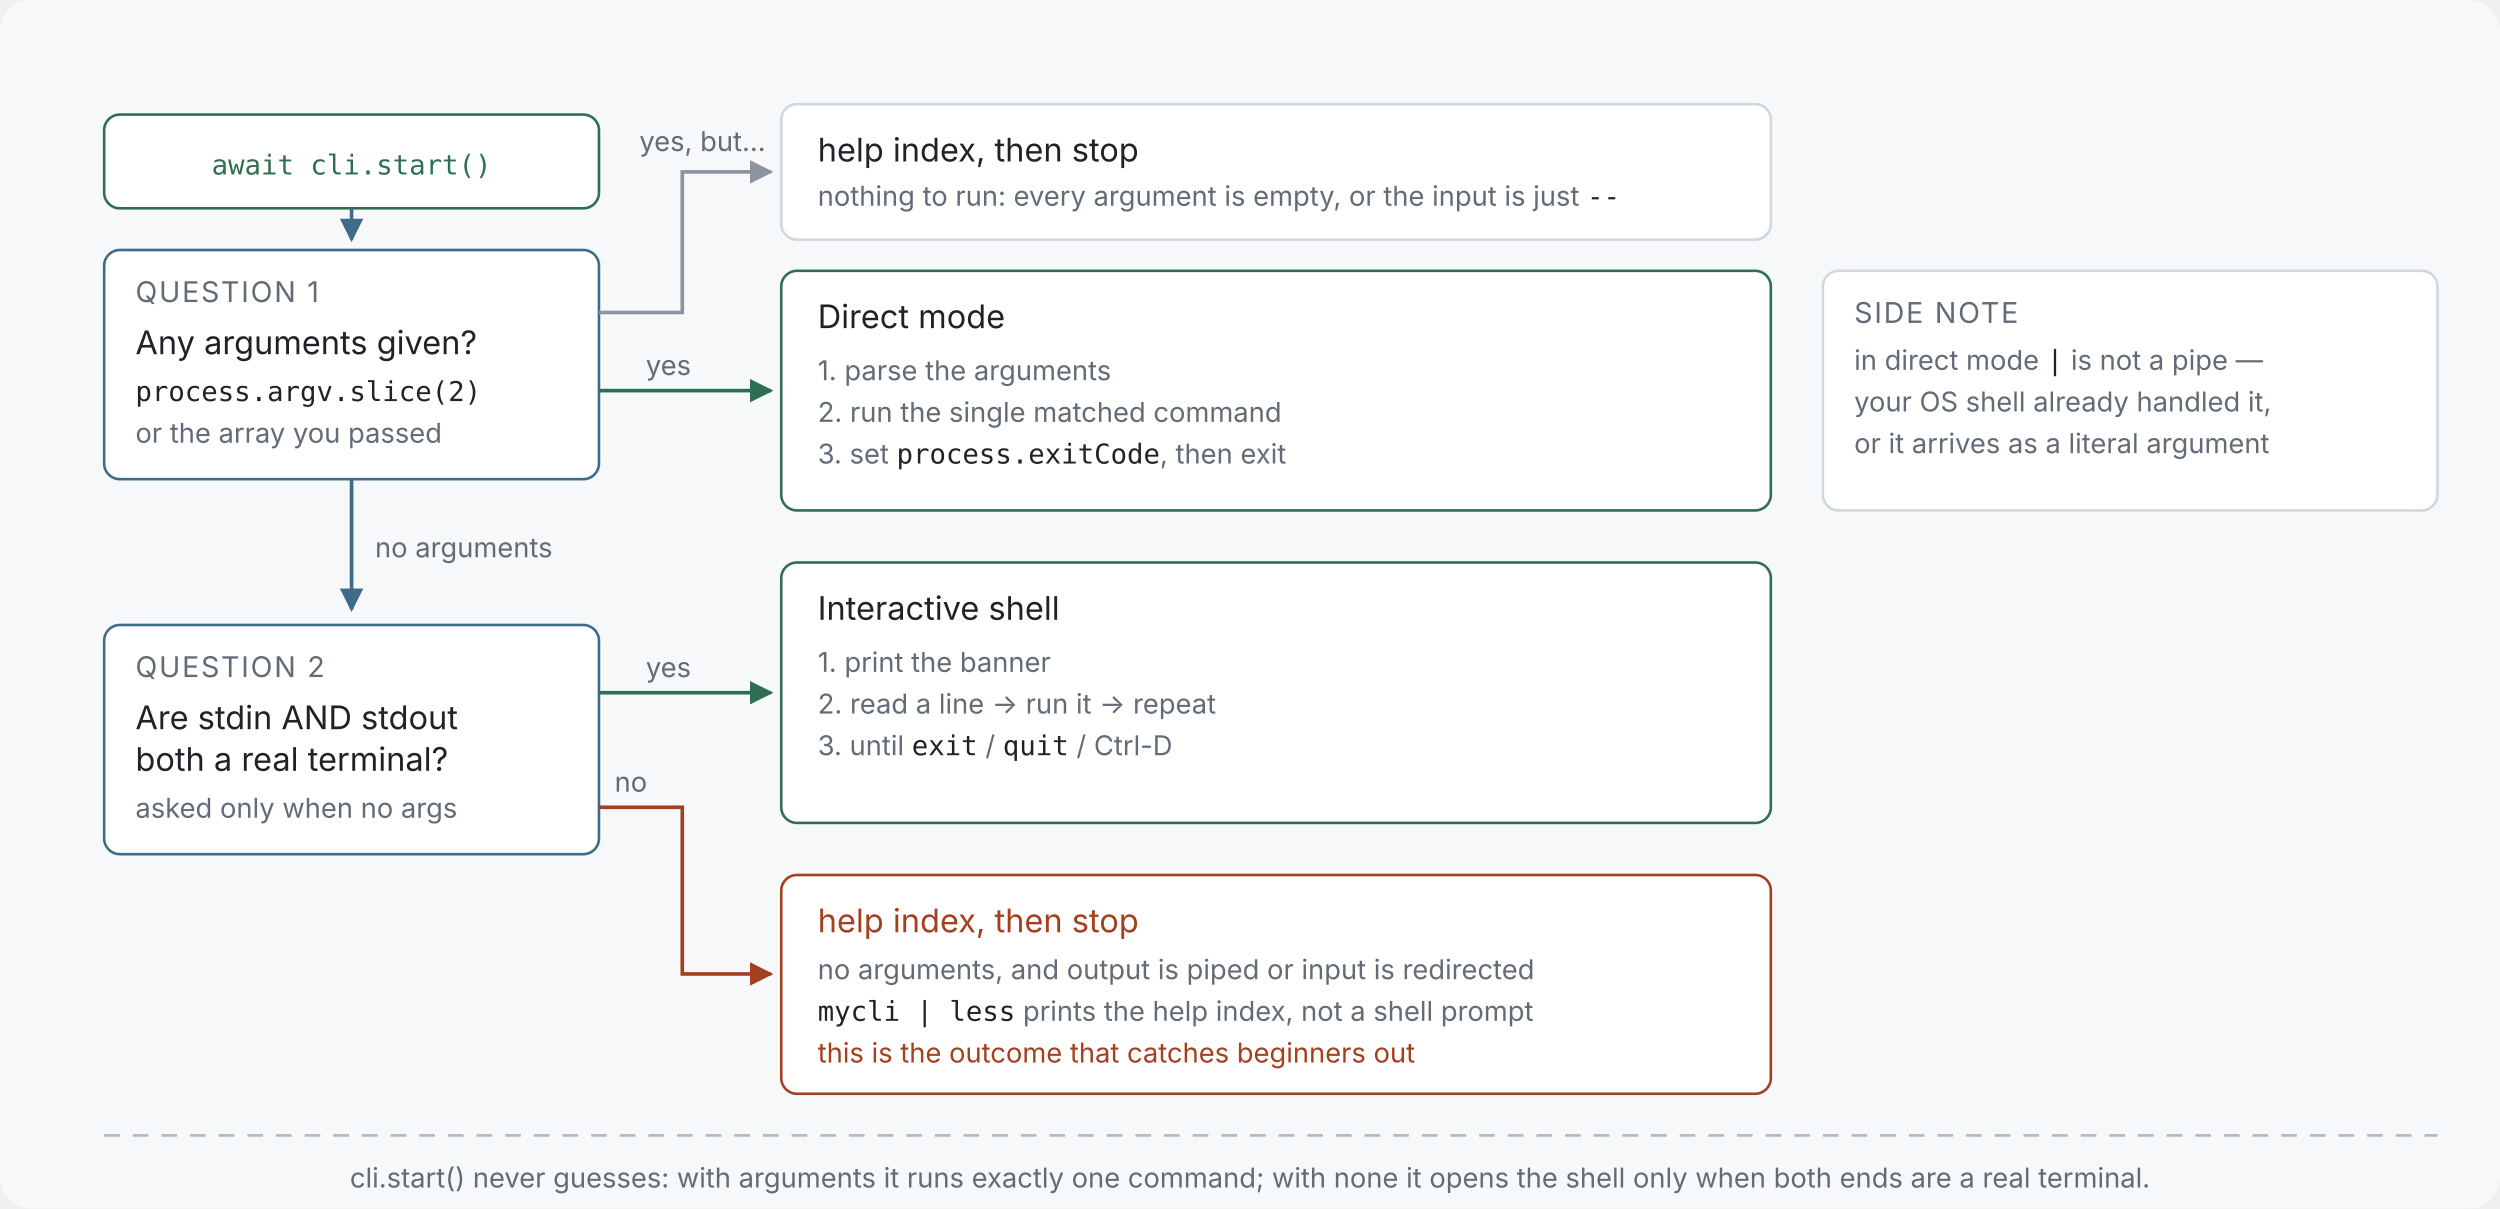
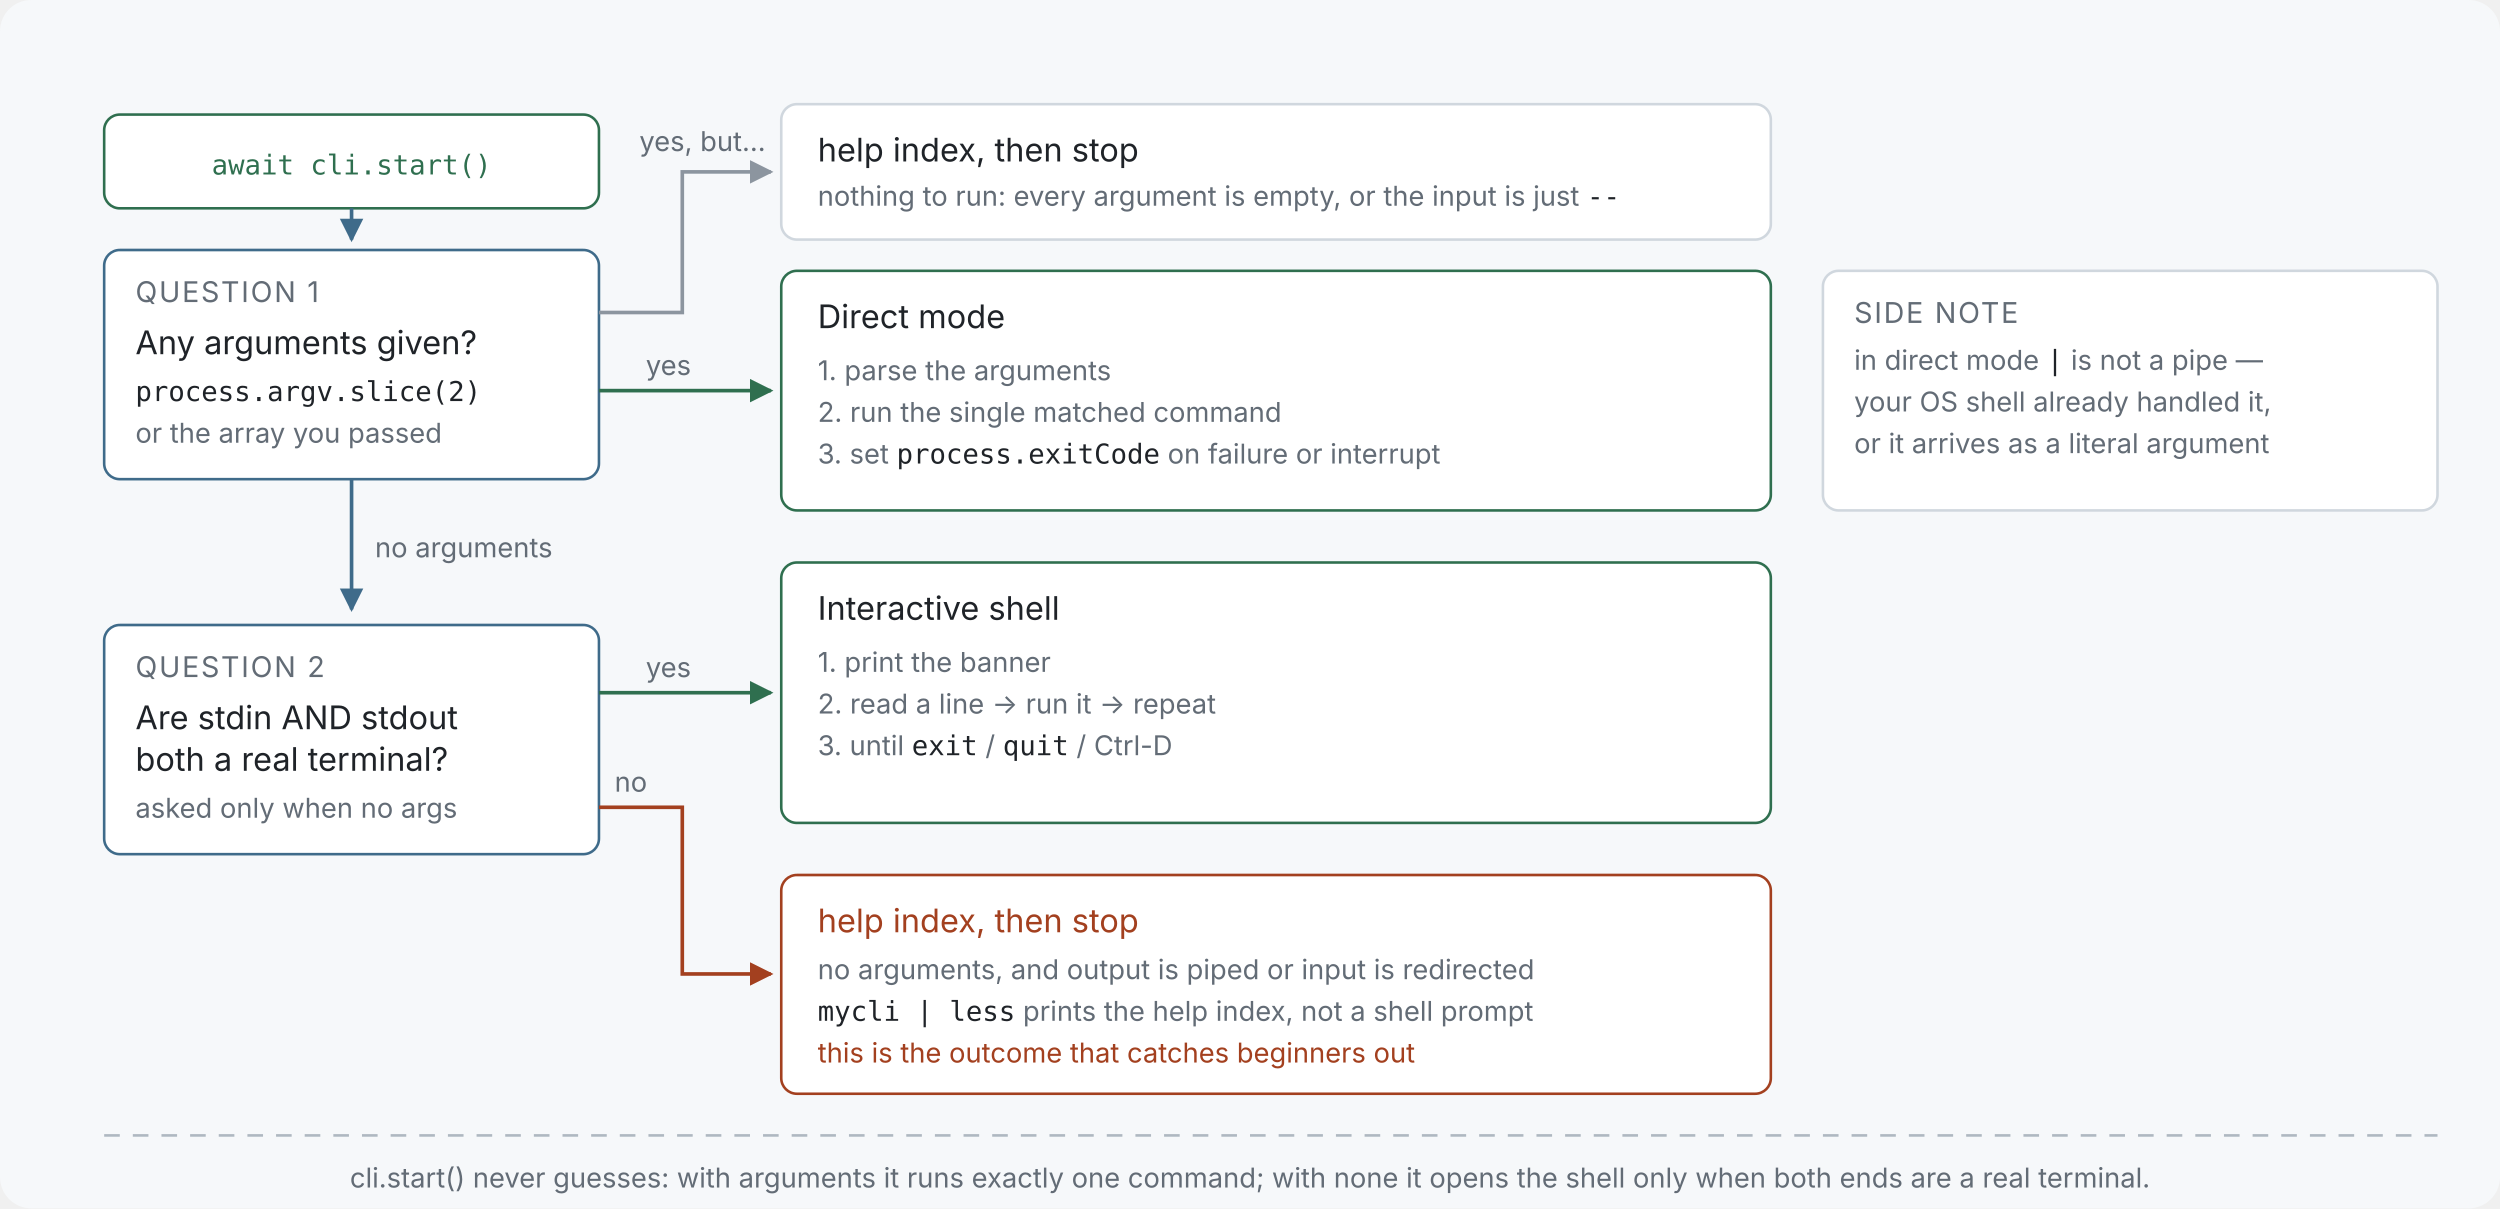
<svg xmlns="http://www.w3.org/2000/svg" viewBox="0 0 960 464" width="960" height="464" role="img" aria-labelledby="ttl dsc">
  <style>
    .bg    { fill:#f6f8fa }
    .grp   { fill:#eaeef2 }
    .chip  { fill:#ffffff; stroke:#d0d7de }
    .card  { fill:#ffffff; stroke:#2f6f4f }
    .alt   { fill:#ffffff; stroke:#3f6b8a }
    .warnbox { fill:#ffffff; stroke:#a3401f }
    .seam  { fill:none; stroke:#afb8c1; stroke-dasharray:6 5 }
    .ln    { fill:none; stroke:#2f6f4f; stroke-width:1.4 }
    .ln2   { fill:none; stroke:#3f6b8a; stroke-width:1.4 }
    .lnn   { fill:none; stroke:#8c959f; stroke-width:1.4 }
    .lnw   { fill:none; stroke:#a3401f; stroke-width:1.4 }
    .ah    { fill:#2f6f4f }
    .ah2   { fill:#3f6b8a }
    .ahn   { fill:#8c959f }
    .ahw   { fill:#a3401f }
    text   { font-family:Inter,"Helvetica Neue","Hiragino Sans","Noto Sans JP",Arial,sans-serif; fill:#1f2328 }
    .h     { font-size:12.5px }
    .lbl   { font-size:11px; fill:#636c76; letter-spacing:.06em }
    .s     { font-size:10.5px; fill:#636c76 }
    .mono  { font-family:ui-monospace,SFMono-Regular,Menlo,Consolas,monospace; font-size:10.5px; fill:#2f6f4f }
    .monon { font-family:ui-monospace,SFMono-Regular,Menlo,Consolas,monospace; font-size:10.5px; fill:#1f2328 }
    .warnt { fill:#a3401f }
    @media (prefers-color-scheme: dark) {
      .bg{fill:#0d1117} .grp{fill:#12171d}
      .chip{fill:#161b22;stroke:#30363d} .card{fill:#161b22;stroke:#56d364} .alt{fill:#161b22;stroke:#7fb3d5}
      .warnbox{fill:#161b22;stroke:#e08a68}
      .seam{stroke:#484f58}
      .ln{stroke:#56d364} .ln2{stroke:#7fb3d5} .lnn{stroke:#6e7681} .lnw{stroke:#e08a68}
      .ah{fill:#56d364} .ah2{fill:#7fb3d5} .ahn{fill:#6e7681} .ahw{fill:#e08a68}
      .mono{fill:#56d364} .monon{fill:#e6edf3} .warnt{fill:#e08a68}
      text{fill:#e6edf3} .lbl{fill:#8b949e} .s{fill:#8b949e}
    }
  </style>
  <defs>
    <marker id="a" markerUnits="userSpaceOnUse" markerWidth="9" markerHeight="9" refX="8" refY="4.5" orient="auto">
      <path class="ah" d="M0,0 L9,4.5 L0,9 z" />
    </marker>
    <marker id="b" markerUnits="userSpaceOnUse" markerWidth="9" markerHeight="9" refX="8" refY="4.5" orient="auto">
      <path class="ah2" d="M0,0 L9,4.5 L0,9 z" />
    </marker>
    <marker id="n" markerUnits="userSpaceOnUse" markerWidth="9" markerHeight="9" refX="8" refY="4.5" orient="auto">
      <path class="ahn" d="M0,0 L9,4.5 L0,9 z" />
    </marker>
    <marker id="w" markerUnits="userSpaceOnUse" markerWidth="9" markerHeight="9" refX="8" refY="4.5" orient="auto">
      <path class="ahw" d="M0,0 L9,4.5 L0,9 z" />
    </marker>
  </defs>
  <rect class="bg" x="0" y="0" width="960" height="464" rx="12" />
  <rect class="card" x="40" y="44" width="190" height="36" rx="6" />
  <text class="mono" x="135" y="67" text-anchor="middle">await cli.start()</text>
  <path class="ln2" d="M 135 80 V 92" marker-end="url(#b)" />
  <rect class="alt" x="40" y="96" width="190" height="88" rx="6" />
  <text class="lbl" x="52" y="116">QUESTION 1</text>
  <text class="h" x="52" y="136">Any arguments given?</text>
  <text class="monon" x="52" y="154">process.argv.slice(2)</text>
  <text class="s" x="52" y="170">or the array you passed</text>
  <path class="lnn" d="M 230 120 H 262 V 66 H 296" marker-end="url(#n)" />
  <text class="s" x="294" y="58" text-anchor="end">yes, but…</text>
  <rect class="chip" x="300" y="40" width="380" height="52" rx="6" />
  <text class="h" x="314" y="62">help index, then stop</text>
  <text class="s" x="314" y="79">nothing to run: every argument is empty, or the input is just <tspan class="monon">--</tspan>
  </text>
  <path class="ln" d="M 230 150 H 296" marker-end="url(#a)" />
  <text class="s" x="248" y="144">yes</text>
  <rect class="card" x="300" y="104" width="380" height="92" rx="6" />
  <text class="h" x="314" y="126">Direct mode</text>
  <text class="s" x="314" y="146">1. parse the arguments</text>
  <text class="s" x="314" y="162">2. run the single matched command</text>
-   <text class="s" x="314" y="178">3. set <tspan class="monon">process.exitCode</tspan>, then exit</text>
+   <text class="s" x="314" y="178">3. set <tspan class="monon">process.exitCode</tspan> on failure or interrupt</text>
  <path class="ln2" d="M 135 184 V 234" marker-end="url(#b)" />
  <text class="s" x="144" y="214">no arguments</text>
  <rect class="alt" x="40" y="240" width="190" height="88" rx="6" />
  <text class="lbl" x="52" y="260">QUESTION 2</text>
  <text class="h" x="52" y="280">Are stdin AND stdout</text>
  <text class="h" x="52" y="296">both a real terminal?</text>
  <text class="s" x="52" y="314">asked only when no args</text>
  <path class="ln" d="M 230 266 H 296" marker-end="url(#a)" />
  <text class="s" x="248" y="260">yes</text>
  <rect class="card" x="300" y="216" width="380" height="100" rx="6" />
  <text class="h" x="314" y="238">Interactive shell</text>
  <text class="s" x="314" y="258">1. print the banner</text>
  <text class="s" x="314" y="274">2. read a line → run it → repeat</text>
  <text class="s" x="314" y="290">3. until <tspan class="monon">exit</tspan> / <tspan class="monon">quit</tspan> / Ctrl-D</text>
  <path class="lnw" d="M 230 310 H 262 V 374 H 296" marker-end="url(#w)" />
  <text class="s" x="236" y="304">no</text>
  <rect class="warnbox" x="300" y="336" width="380" height="84" rx="6" />
  <text class="h warnt" x="314" y="358">help index, then stop</text>
  <text class="s" x="314" y="376">no arguments, and output is piped or input is redirected</text>
  <text class="s" x="314" y="392">
    <tspan class="monon">mycli | less</tspan> prints the help index, not a shell prompt</text>
  <text class="s warnt" x="314" y="408">this is the outcome that catches beginners out</text>
  <rect class="chip" x="700" y="104" width="236" height="92" rx="6" />
  <text class="lbl" x="712" y="124">SIDE NOTE</text>
  <text class="s" x="712" y="142">in direct mode <tspan class="monon">|</tspan> is not a pipe —</text>
  <text class="s" x="712" y="158">your OS shell already handled it,</text>
  <text class="s" x="712" y="174">or it arrives as a literal argument</text>
  <path class="seam" d="M 40 436 H 936" />
  <text class="s" x="480" y="456" text-anchor="middle">cli.start() never guesses: with arguments it runs exactly one command; with none it opens the shell only when both ends are a real terminal.</text>
</svg>
